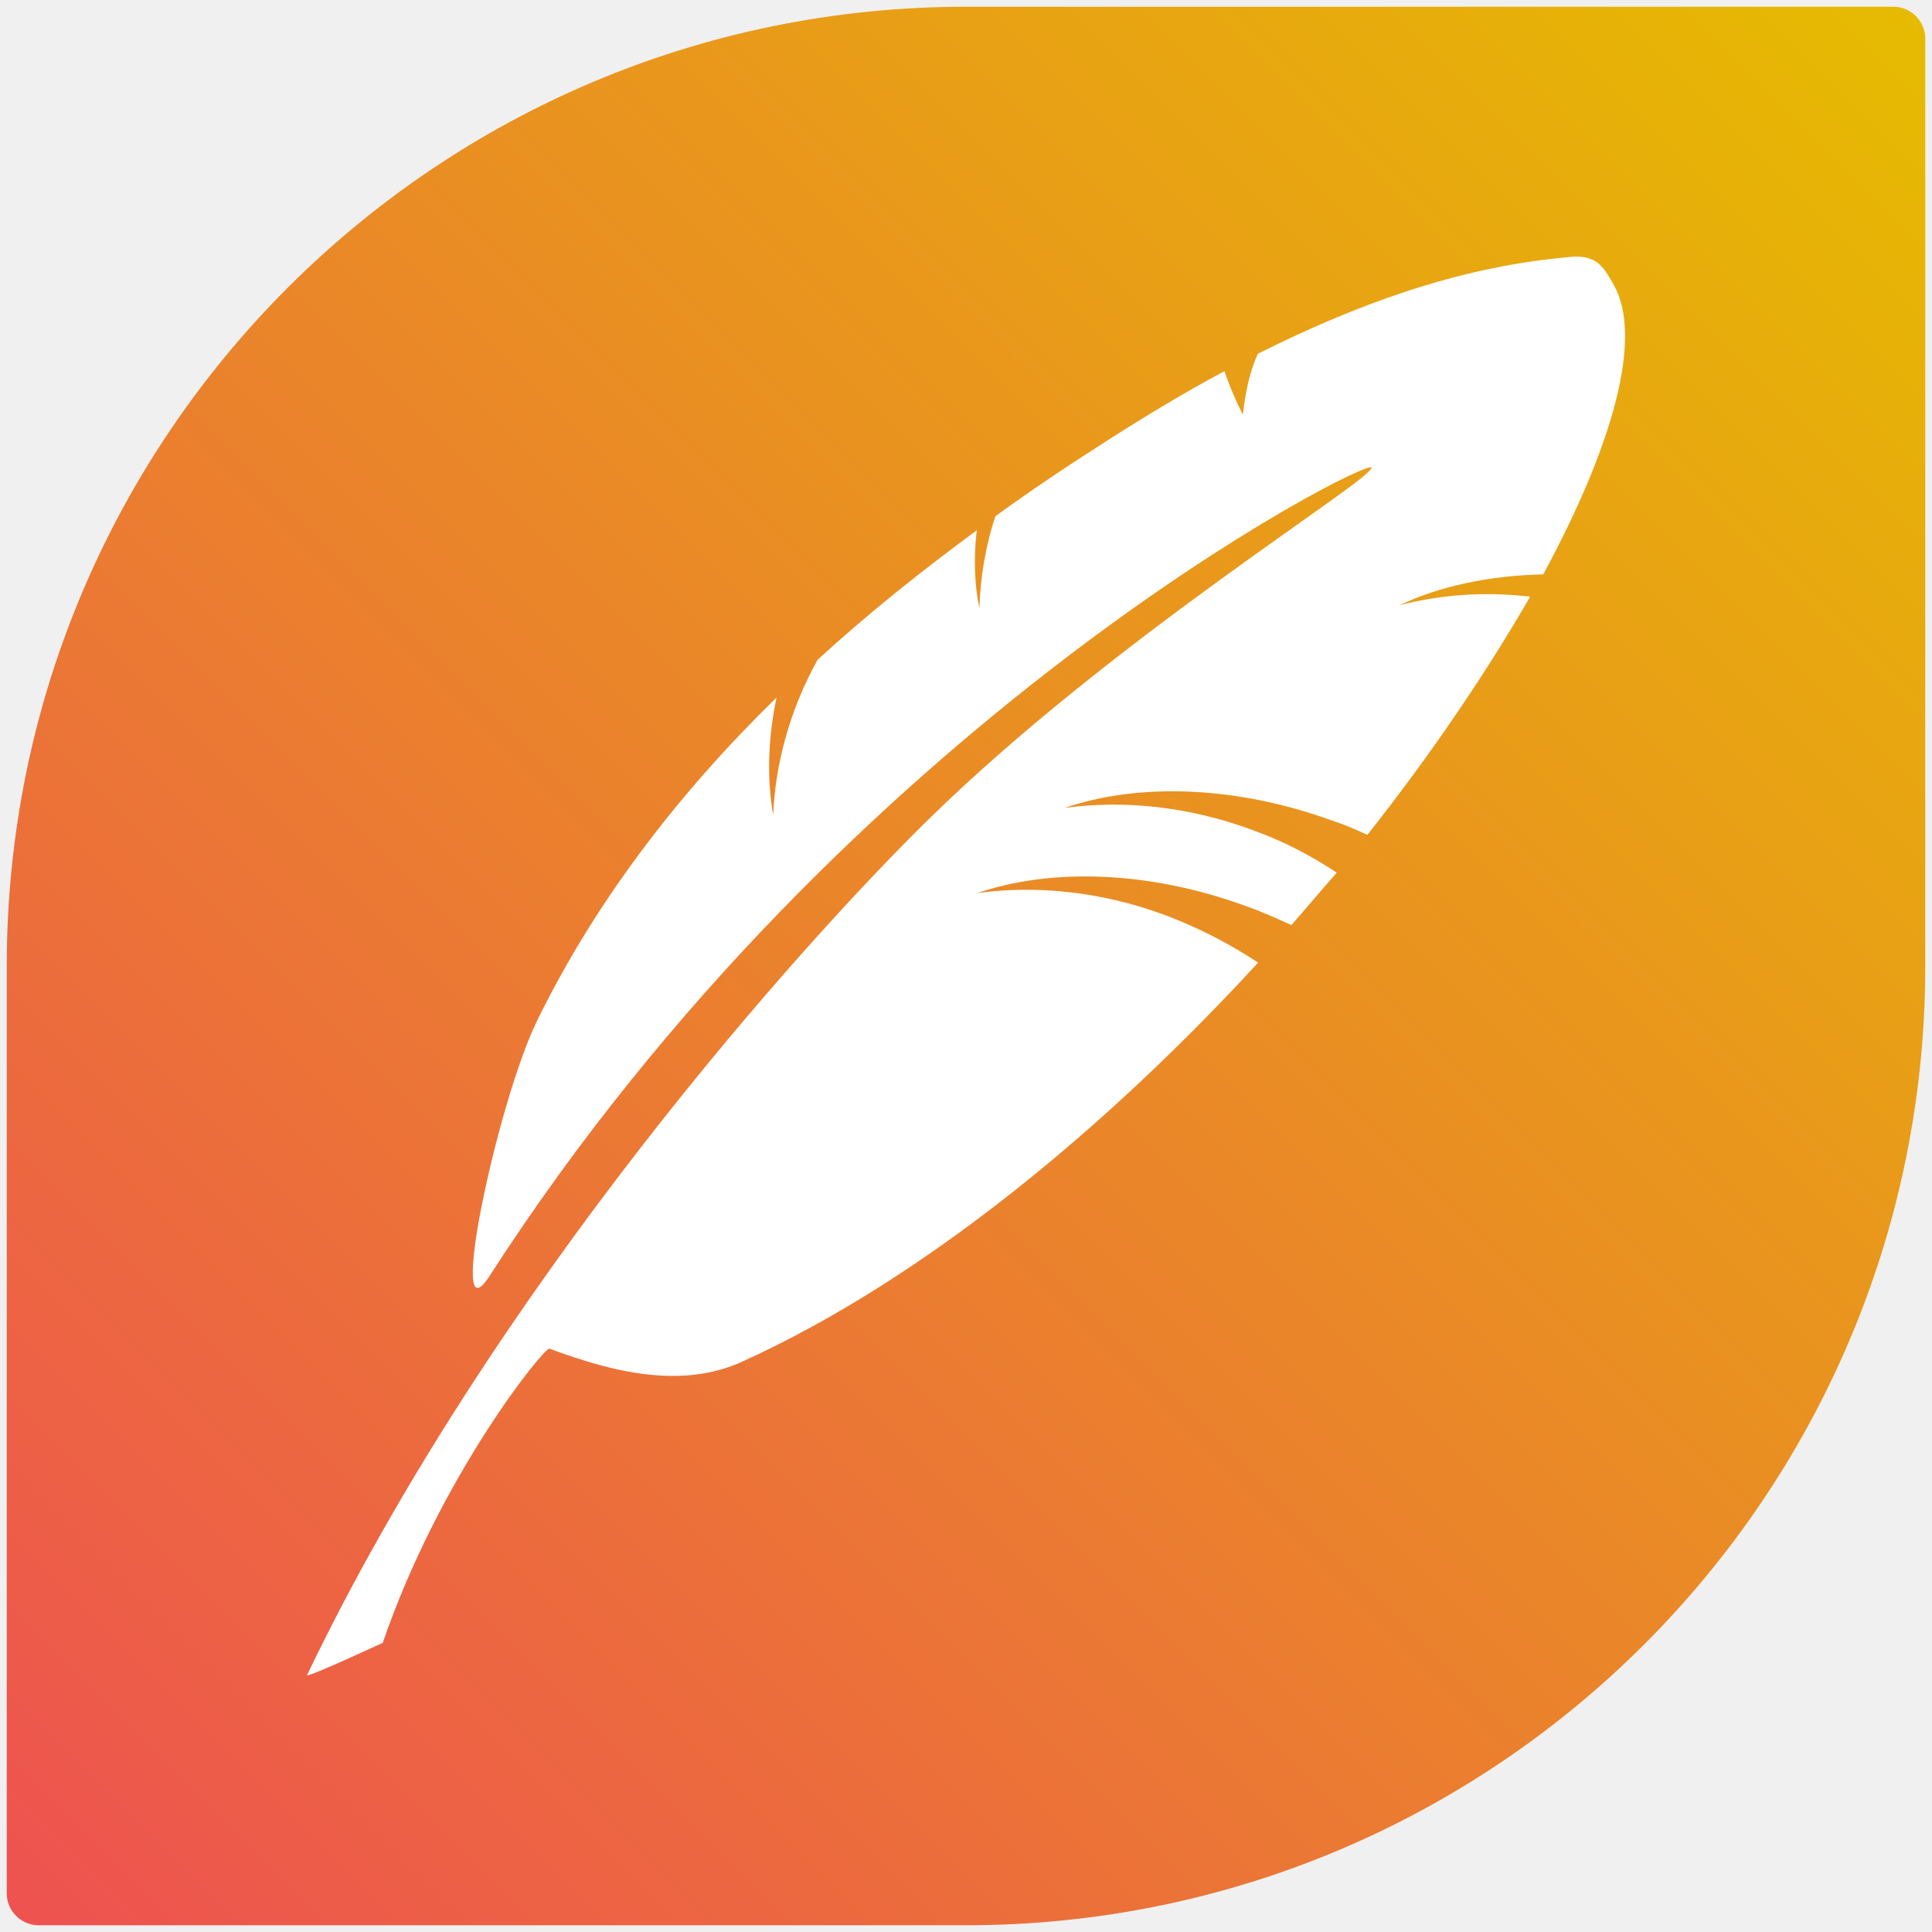
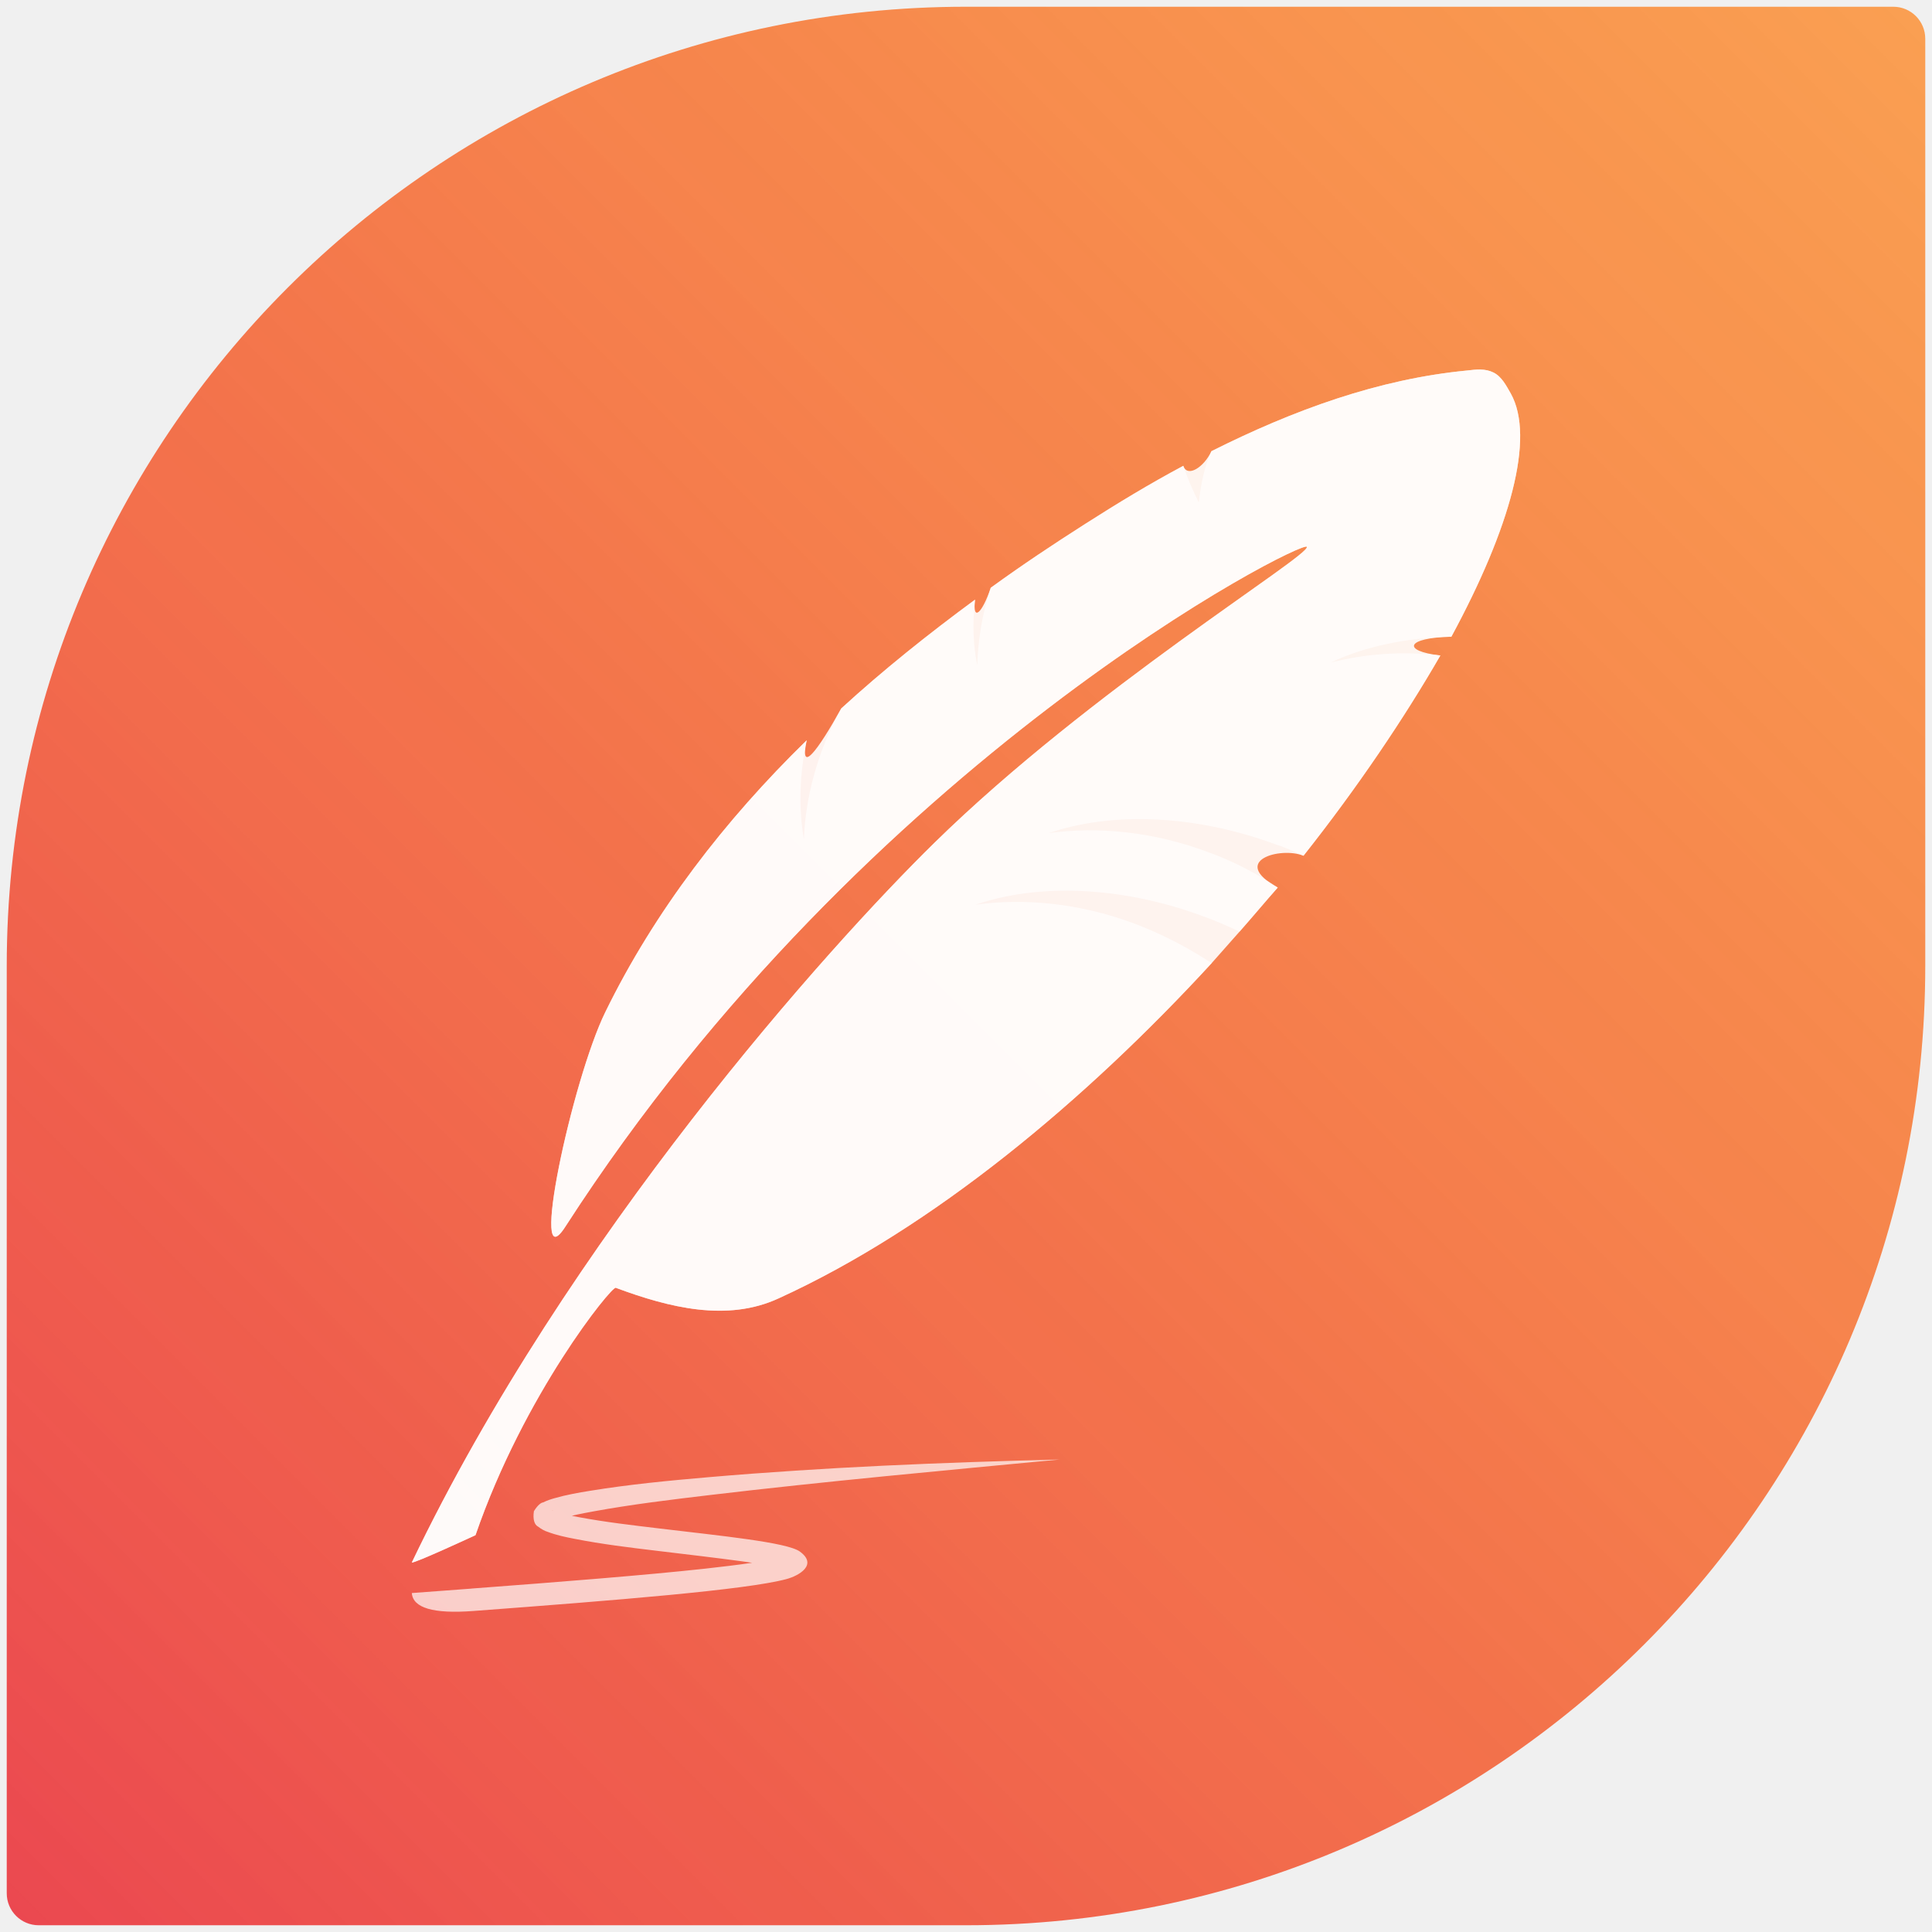
- <svg xmlns="http://www.w3.org/2000/svg" width="100%" height="100%" viewBox="0 0 86 86" version="1.1" xml:space="preserve" style="fill-rule:evenodd;clip-rule:evenodd;stroke-linejoin:round;stroke-miterlimit:2;">
-   <g transform="matrix(-1,-1.22465e-16,1.22465e-16,-1,86,86)">
-     <path d="M84.277,0.3L43,0.3C19.417,0.3 0.3,19.418 0.3,43L0.3,84.277C0.3,85.063 0.937,85.7 1.723,85.7L43,85.7C66.583,85.7 85.7,66.582 85.7,43L85.7,1.723C85.7,0.937 85.063,0.3 84.277,0.3Z" style="fill:url(#_Linear1);fill-rule:nonzero;" />
-   </g>
-   <g transform="matrix(0.574334,0.0676186,-0.0648877,0.551139,-20.5832,-34.1722)">
-     <path d="M139.6,118.8C134.5,117.5 129.4,117.6 125,118.8C130.4,116.1 137.9,115.4 145.6,117.3C146.9,117.6 148.1,118 149.3,118.4C150.3,116.9 151.3,115.3 152.3,113.8C150.2,112.7 148,111.8 145.5,111.2C140.4,109.9 135.3,110 130.9,111.2C136.3,108.5 143.8,107.8 151.5,109.7C152.5,109.9 153.4,110.2 154.3,110.5C158.5,103.4 162,96.3 164.6,90C161,90 157.7,90.7 154.7,91.9C157.6,90 161.3,88.7 165.4,88.1C169.6,77.1 170.9,68.3 168.2,64.4C167.7,63.7 167.2,62.9 166.4,62.6C165.6,62.3 164.8,62.5 164,62.7C156,64.5 148.6,68.4 141.6,73.2C141.1,74.8 141,76.5 141,78.2C140.3,77.1 139.7,76 139.2,74.9C136.3,77 133.6,79.2 130.9,81.5C128.2,83.8 125.6,86.1 123,88.6C122.5,91.1 122.4,93.7 122.6,96.1C122,94.2 121.7,92.1 121.7,89.9C117.8,93.7 114.1,97.6 110.7,101.7C109,106 108.4,110.5 108.7,114.5C107.9,111.7 107.6,108.5 107.9,105.1C101.3,113.6 95.9,123 92.5,133.1C90.2,139.9 88.4,159.9 91.2,153.8C113.6,106.2 151,80.4 151.3,81.2C151.7,82 133.2,97.1 120.6,113.4C112.1,124.4 91.5,154.8 80.8,187.4C81,187.5 86.3,184.1 86.3,184.1C89.2,170.2 96,159 96.4,159.1C101.5,160.4 106.9,161.1 111.3,158.3C124.6,149.9 137.1,136.1 147.1,121.7C144.8,120.5 142.3,119.5 139.6,118.8Z" style="fill:white;fill-rule:nonzero;" />
-   </g>
-   <defs>
-     <linearGradient id="_Linear1" x1="0" y1="0" x2="1" y2="0" gradientUnits="userSpaceOnUse" gradientTransform="matrix(-84.5662,84.5662,-84.5662,-84.5662,85.2831,0.7169)">
-       <stop offset="0" style="stop-color:rgb(238,81,81);stop-opacity:1" />
-       <stop offset="1" style="stop-color:rgb(230,188,0);stop-opacity:1" />
+ <svg xmlns="http://www.w3.org/2000/svg" id="svg21" width="86px" height="86px" enable-background="new 0 0 86 86" version="1.1" viewBox="0 0 86 86" xml:space="preserve">
+   <defs id="defs25">
+     <linearGradient id="linearGradient1003" x1=".717" x2="85.283" y1="85.283" y2=".717" gradientUnits="userSpaceOnUse">
+       <stop id="stop1008" stop-color="#eb424a" stop-opacity=".961" offset="0" />
+       <stop id="stop1010" stop-color="#ff7500" stop-opacity=".659" offset="1" />
+     </linearGradient>
+     <linearGradient id="linearGradient1139" x1=".717" x2="85.283" y1="85.283" y2=".717" gradientTransform="translate(-104.28)" gradientUnits="userSpaceOnUse">
+       <stop id="stop1005" stop-color="#eb424a" stop-opacity=".961" offset="0" />
+       <stop id="stop1007" stop-color="#ff7500" stop-opacity=".659" offset="1" />
+     </linearGradient>
+     <linearGradient id="_Linear1-3" x2="1" gradientTransform="matrix(-84.566 84.566 -84.566 -84.566 85.283 .7169)" gradientUnits="userSpaceOnUse">
+       <stop id="stop460" stop-color="#ee5151" offset="0" />
+       <stop id="stop462" stop-color="#e6bc00" offset="1" />
+     </linearGradient>
+     <linearGradient id="linearGradient1118" x1=".717" x2="85.283" y1="85.283" y2=".717" gradientTransform="translate(0 112.09)" gradientUnits="userSpaceOnUse">
+       <stop id="stop1246" stop-color="#cf3535" offset="0" />
+       <stop id="stop1248" stop-color="#ff7500" stop-opacity=".659" offset="1" />
    </linearGradient>
  </defs>
+   <path id="path8" d="m84.277 0.3h-41.277c-23.583 0-42.7 19.118-42.7 42.7v41.277c0 0.786 0.637 1.423 1.423 1.423h41.277c23.583 0 42.7-19.118 42.7-42.7v-41.277c0-0.786-0.637-1.423-1.423-1.423z" fill="url(#linearGradient1003)" />
+   <path id="path8-3" d="m-20.006 0.3h-41.277c-23.583 0-42.7 19.118-42.7 42.7v41.277c0 0.786 0.637 1.423 1.423 1.423h41.277c23.583 0 42.7-19.118 42.7-42.7v-41.277c0-0.786-0.637-1.423-1.423-1.423z" fill="url(#linearGradient1139)" />
+   <path id="path856-6" d="m-37.487 19.689c-2.704-0.451-5.407-0.901-9.588 0.478-4.182 1.379-9.891 4.617-15.241 8.496s-10.364 8.413-13.123 12.205c-2.759 3.792-3.26 6.839-3.199 9.222 0.061 2.382 0.674 4.07 1.312 5.111s1.293 1.419 2.515 1.72c1.222 0.301 3.01 0.526 4.784 0.565 1.774 0.039 3.536-0.109 5.374-0.725 1.838-0.616 4.186-1.944 5.829-3.67s2.799-3.974 3.813-6.092c1.014-2.118 1.887-4.108 3.276-6.835 1.389-2.727 3.297-6.195 5.567-9.459 2.27-3.264 4.906-6.327 6.413-8.129s1.888-2.345 2.269-2.888z" fill="#fcc7ae" fill-rule="evenodd" stroke="#fff" stroke-linecap="round" stroke-linejoin="round" stroke-width="1px" />
+   <path id="path860-0" d="m-72.138 49.072c-1.621 2.161-3.242 4.32-4.787 6.298-1.545 1.978-3.013 3.772-4.137 5.182s-1.902 2.436-2.619 3.667c-0.717 1.232-1.372 2.667-2.027 4.103 0.519-0.509 1.039-1.019 1.539-1.322 0.5-0.303 0.983-0.403 1.38-0.557s0.709-0.365 1.021-0.575c1.628-2.287 3.257-4.574 4.615-6.502s2.446-3.498 3.53-5.071c1.084-1.572 2.164-3.148 3.245-4.725 0 0-1.758-0.5-1.758-0.5z" fill="#fac0b8" fill-rule="evenodd" stroke="#fff" stroke-linecap="round" stroke-linejoin="round" stroke-width="1px" />
+   <path id="path864-6" d="m-71.216 49.172c1.748-2.049 3.495-4.097 5.809-7.153 2.314-3.056 5.194-7.121 8.385-10.405s6.691-5.79 10.19-8.294" fill="none" stroke="#fff" stroke-linecap="round" stroke-width="1px" />
+   <g id="g1198" transform="matrix(.48294 .056868 -.054563 .46351 10.415 -108.77)" clip-rule="evenodd" fill="#f2f2f2" fill-opacity=".904" fill-rule="evenodd" stroke-linejoin="round" stroke-miterlimit="2" stroke-width="1.189">
+     <path id="path1196" d="m137.32 126.9c1-1.5 2-3.1 3-4.6-8.737-0.852-2.899-3.45 2-3.3 4.2-7.1 7.7-14.2 10.3-20.5-5.107 0.46-5.632-0.588 0.8-1.9 4.2-11 5.5-19.8 2.8-23.7-0.5-0.7-1-1.5-1.8-1.8s-1.6-0.1-2.4 0.1c-8 1.8-15.4 5.7-22.4 10.5-0.894 3.608-2.45 5.601-2.4 1.7-2.9 2.1-5.6 4.3-8.3 6.6s-5.3 4.6-7.9 7.1c-0.928 5.151-1.633 5.559-1.3 1.3-3.9 3.8-7.6 7.7-11 11.8-1.7 4.3-3.1 6.8-2.8 3.4-6.6 8.5-12 17.9-15.4 28-2.3 6.8-4.1 26.8-1.3 20.7 22.4-47.6 59.8-73.4 60.1-72.6 0.4 0.8-18.1 15.9-30.7 32.2-8.5 11-29.1 41.4-39.8 74 0.2 0.1 5.5-3.3 5.5-3.3 2.9-13.9 9.7-25.1 10.1-25 5.1 1.3 10.5 2 14.9-0.8 13.3-8.4 25.8-22.2 35.8-36.6 2.17-3.273 0 0 2.2-3.3z" fill="#f2f2f2" fill-opacity=".904" fill-rule="nonzero" stroke-width="1.414" />
+   </g>
+   <path id="path1627" d="m20.991 70.714c-0.886 0.067-1.773 0.132-2.659 0.198 0.049 0.665 0.961 0.932 2.734 0.799 6.337-0.476 12.161-0.939 13.944-1.421 0.544-0.147 1.411-0.632 0.593-1.226-0.565-0.41-3.526-0.7-6.24-1.025-1.217-0.146-2.424-0.284-3.604-0.506-0.38-0.074-0.736-0.138-1.046-0.256-0.092-0.043-0.145-0.054-0.137-0.06 0.083 9e-3 0.093 0.14 0.081 0.422-1e-6 0-1e-6 0-1e-6 1e-6 -0.108 0.126-0.102 0.168-0.044 0.095 0.09-0.048 0.209-0.086 0.348-0.13h1e-6c0.462-0.142 0.955-0.234 1.463-0.328 1.709-0.312 3.444-0.521 5.187-0.728h1e-6c5.171-0.612 10.363-1.086 15.557-1.58-5.229 0.13-10.443 0.339-15.65 0.789h-1e-6c-1.752 0.151-3.509 0.319-5.26 0.605-0.515 0.083-1.044 0.176-1.574 0.328 0 1e-6 -1e-6 1e-6 -1e-6 1e-6 -0.155 0.043-0.328 0.099-0.509 0.188-0.089 5e-3 -0.245 0.124-0.409 0.39 0 0-3e-6 4e-6 -3e-6 4e-6 -0.055 0.366 0.024 0.606 0.187 0.688 0.166 0.129 0.314 0.198 0.422 0.231 0.412 0.155 0.822 0.239 1.203 0.312 1.224 0.24 2.452 0.388 3.666 0.533 2.716 0.325 5.506 0.649 5.772 0.842l-0.002-0.64s0.004-0.002 0.002-0.002c-0.002 1e-3 -0.006 0.003-0.012 0.006-0.007 0.004-0.017 0.008-0.03 0.013-0.014 0.006-0.03 0.012-0.05 0.019-0.022 0.008-0.046 0.016-0.074 0.024-0.031 0.009-0.065 0.019-0.102 0.029-0.595 0.161-1.775 0.33-3.376 0.505-2.669 0.291-6.423 0.587-10.382 0.884z" fill="#fff" fill-opacity=".703" />
+   <g id="g454" transform="rotate(180 92.517 43)">
+     <path id="path452" d="m84.277 0.3h-41.277c-23.583 0-42.7 19.118-42.7 42.7v41.277c0 0.786 0.637 1.423 1.423 1.423h41.277c23.583 0 42.7-19.118 42.7-42.7v-41.277c0-0.786-0.637-1.423-1.423-1.423z" fill="url(#_Linear1-3)" />
+   </g>
+   <g id="g458" transform="matrix(.57433 .067619 -.064888 .55114 78.45 -34.172)">
+     <path id="path456" d="m139.6 118.8c-5.1-1.3-10.2-1.2-14.6 0 5.4-2.7 12.9-3.4 20.6-1.5 1.3 0.3 2.5 0.7 3.7 1.1 1-1.5 2-3.1 3-4.6-2.1-1.1-4.3-2-6.8-2.6-5.1-1.3-10.2-1.2-14.6 0 5.4-2.7 12.9-3.4 20.6-1.5 1 0.2 1.9 0.5 2.8 0.8 4.2-7.1 7.7-14.2 10.3-20.5-3.6 0-6.9 0.7-9.9 1.9 2.9-1.9 6.6-3.2 10.7-3.8 4.2-11 5.5-19.8 2.8-23.7-0.5-0.7-1-1.5-1.8-1.8s-1.6-0.1-2.4 0.1c-8 1.8-15.4 5.7-22.4 10.5-0.5 1.6-0.6 3.3-0.6 5-0.7-1.1-1.3-2.2-1.8-3.3-2.9 2.1-5.6 4.3-8.3 6.6s-5.3 4.6-7.9 7.1c-0.5 2.5-0.6 5.1-0.4 7.5-0.6-1.9-0.9-4-0.9-6.2-3.9 3.8-7.6 7.7-11 11.8-1.7 4.3-2.3 8.8-2 12.8-0.8-2.8-1.1-6-0.8-9.4-6.6 8.5-12 17.9-15.4 28-2.3 6.8-4.1 26.8-1.3 20.7 22.4-47.6 59.8-73.4 60.1-72.6 0.4 0.8-18.1 15.9-30.7 32.2-8.5 11-29.1 41.4-39.8 74 0.2 0.1 5.5-3.3 5.5-3.3 2.9-13.9 9.7-25.1 10.1-25 5.1 1.3 10.5 2 14.9-0.8 13.3-8.4 25.8-22.2 35.8-36.6-2.3-1.2-4.8-2.2-7.5-2.9z" fill="#fff" />
+   </g>
+   <g id="g415" transform="matrix(.48294 .056859 -.054562 .46344 -10.465 -21.892)" fill="#fff" fill-opacity=".651" stroke-width="1.189">
+     <path id="path413" d="m139.6 118.8c-5.1-1.3-10.2-1.2-14.6 0 5.4-2.7 12.9-3.4 20.6-1.5 1.3 0.3 2.5 0.7 3.7 1.1 1-1.5 2-3.1 3-4.6-2.1-1.1-4.3-2-6.8-2.6-5.1-1.3-10.2-1.2-14.6 0 5.4-2.7 12.9-3.4 20.6-1.5 1 0.2 1.9 0.5 2.8 0.8 4.2-7.1 7.7-14.2 10.3-20.5-3.6 0-6.9 0.7-9.9 1.9 2.9-1.9 6.6-3.2 10.7-3.8 4.2-11 5.5-19.8 2.8-23.7-0.5-0.7-1-1.5-1.8-1.8s-1.6-0.1-2.4 0.1c-8 1.8-15.4 5.7-22.4 10.5-0.5 1.6-0.6 3.3-0.6 5-0.7-1.1-1.3-2.2-1.8-3.3-2.9 2.1-5.6 4.3-8.3 6.6s-5.3 4.6-7.9 7.1c-0.5 2.5-0.6 5.1-0.4 7.5-0.6-1.9-0.9-4-0.9-6.2-3.9 3.8-7.6 7.7-11 11.8-1.7 4.3-2.3 8.8-2 12.8-0.8-2.8-1.1-6-0.8-9.4-6.6 8.5-12 17.9-15.4 28-2.3 6.8-4.1 26.8-1.3 20.7 22.4-47.6 59.8-73.4 60.1-72.6 0.4 0.8-18.1 15.9-30.7 32.2-8.5 11-29.1 41.4-39.8 74 0.2 0.1 5.5-3.3 5.5-3.3 2.9-13.9 9.7-25.1 10.1-25 5.1 1.3 10.5 2 14.9-0.8 13.3-8.4 25.8-22.2 35.8-36.6-2.3-1.2-4.8-2.2-7.5-2.9z" fill="#fff" fill-opacity=".651" stroke-width="1.353" />
+   </g>
+   <path id="path1102" d="m84.277 112.39h-41.277c-23.583 0-42.7 19.118-42.7 42.7v41.277c0 0.786 0.637 1.423 1.423 1.423h41.277c23.583 0 42.7-19.118 42.7-42.7v-41.277c0-0.786-0.637-1.423-1.423-1.423z" fill="url(#linearGradient1118)" />
+   <path id="path1104" d="m20.991 182.81c-0.886 0.067-1.773 0.132-2.659 0.198 0.049 0.665 0.961 0.932 2.734 0.799 6.337-0.476 12.161-0.939 13.944-1.421 0.544-0.147 1.411-0.632 0.593-1.226-0.565-0.41-3.526-0.7-6.24-1.025-1.217-0.146-2.424-0.284-3.604-0.506-0.38-0.073-0.736-0.138-1.046-0.256-0.092-0.043-0.145-0.054-0.137-0.06 0.083 9e-3 0.093 0.14 0.081 0.422h-1e-6c-0.108 0.126-0.102 0.168-0.044 0.095 0.09-0.048 0.209-0.086 0.348-0.13 0.462-0.142 0.955-0.234 1.463-0.328 1.709-0.312 3.444-0.521 5.187-0.728h1e-6c5.171-0.612 10.363-1.086 15.557-1.58-5.229 0.13-10.443 0.339-15.65 0.789h-1e-6c-1.752 0.151-3.509 0.319-5.26 0.605-0.515 0.083-1.044 0.176-1.574 0.328 0 1e-5 -1e-6 1e-5 -1e-6 1e-5 -0.155 0.043-0.328 0.099-0.509 0.188-0.089 5e-3 -0.245 0.124-0.409 0.39h-3e-6c-0.055 0.366 0.024 0.606 0.187 0.688l2e-6 1e-5c0.166 0.129 0.314 0.198 0.422 0.231 0.412 0.155 0.822 0.239 1.203 0.312 1.224 0.24 2.452 0.388 3.666 0.533 2.716 0.325 5.506 0.649 5.772 0.842l-0.002-0.64s0.004-2e-3 0.002-2e-3c-0.002 1e-3 -0.006 3e-3 -0.012 6e-3 -0.007 4e-3 -0.017 8e-3 -0.03 0.013-0.014 6e-3 -0.03 0.012-0.05 0.019-0.022 8e-3 -0.046 0.016-0.074 0.024-0.031 9e-3 -0.065 0.019-0.102 0.029-0.595 0.161-1.775 0.33-3.376 0.505-2.669 0.291-6.423 0.587-10.382 0.884z" fill="#fff" fill-opacity=".703" />
+   <g id="g1108" transform="matrix(.48294 .056859 -.054562 .46344 -10.465 90.202)" stroke-width="1.189">
+     <path id="path1106" d="m139.6 118.8c-5.1-1.3-10.2-1.2-14.6 0 5.4-2.7 12.9-3.4 20.6-1.5 1.3 0.3 2.5 0.7 3.7 1.1 1-1.5 2-3.1 3-4.6-2.1-1.1-4.3-2-6.8-2.6-5.1-1.3-10.2-1.2-14.6 0 5.4-2.7 12.9-3.4 20.6-1.5 1 0.2 1.9 0.5 2.8 0.8 4.2-7.1 7.7-14.2 10.3-20.5-3.6 0-6.9 0.7-9.9 1.9 2.9-1.9 6.6-3.2 10.7-3.8 4.2-11 5.5-19.8 2.8-23.7-0.5-0.7-1-1.5-1.8-1.8s-1.6-0.1-2.4 0.1c-8 1.8-15.4 5.7-22.4 10.5-0.5 1.6-0.6 3.3-0.6 5-0.7-1.1-1.3-2.2-1.8-3.3-2.9 2.1-5.6 4.3-8.3 6.6s-5.3 4.6-7.9 7.1c-0.5 2.5-0.6 5.1-0.4 7.5-0.6-1.9-0.9-4-0.9-6.2-3.9 3.8-7.6 7.7-11 11.8-1.7 4.3-2.3 8.8-2 12.8-0.8-2.8-1.1-6-0.8-9.4-6.6 8.5-12 17.9-15.4 28-2.3 6.8-4.1 26.8-1.3 20.7 22.4-47.6 59.8-73.4 60.1-72.6 0.4 0.8-18.1 15.9-30.7 32.2-8.5 11-29.1 41.4-39.8 74 0.2 0.1 5.5-3.3 5.5-3.3 2.9-13.9 9.7-25.1 10.1-25 5.1 1.3 10.5 2 14.9-0.8 13.3-8.4 25.8-22.2 35.8-36.6-2.3-1.2-4.8-2.2-7.5-2.9z" fill="#fff" fill-opacity=".9" stroke-width="1.353" />
+   </g>
+   <g id="g1165" transform="matrix(.48294 .056859 -.054562 .46344 -29.038 -21.892)" fill="#fff" fill-opacity=".8" stroke-width="1.189">
+     <path id="path1163" d="m187.23 113.75c1-1.5 2-3.1 3-4.6-4.724-2.014-0.149-3.933 2-3.3 4.2-7.1 7.7-14.2 10.3-20.5-3.6 0-3.3-1.3 0.8-1.9 4.2-11 5.5-19.8 2.8-23.7-0.5-0.7-1-1.5-1.8-1.8s-1.6-0.1-2.4 0.1c-8 1.8-15.4 5.7-22.4 10.5-0.5 1.6-1.9 2.8-2.4 1.7-2.9 2.1-5.6 4.3-8.3 6.6s-5.3 4.6-7.9 7.1c-0.5 2.5-1.3 3.5-1.3 1.3-3.9 3.8-7.6 7.7-11 11.8-1.7 4.3-3.1 6.8-2.8 3.4-6.6 8.5-12 17.9-15.4 28-2.3 6.8-4.1 26.8-1.3 20.7 22.4-47.6 59.8-73.4 60.1-72.6 0.4 0.8-18.1 15.9-30.7 32.2-8.5 11-29.1 41.4-39.8 74 0.2 0.1 5.5-3.3 5.5-3.3 2.9-13.9 9.7-25.1 10.1-25 5.1 1.3 10.5 2 14.9-0.8 13.3-8.4 25.8-22.2 35.8-36.6l2.2-3.3z" fill="#fff" fill-opacity=".904" stroke-width="1.353" />
+   </g>
+   <path id="path1091" d="m20.991-77.139c-0.886 0.067-1.773 0.132-2.659 0.198 0.049 0.665 0.961 0.932 2.734 0.799 6.337-0.476 12.161-0.939 13.944-1.421 0.544-0.147 1.411-0.632 0.593-1.226-0.565-0.41-3.526-0.7-6.24-1.025-1.217-0.146-2.424-0.284-3.604-0.506-0.38-0.074-0.736-0.138-1.046-0.256-0.092-0.043-0.145-0.054-0.137-0.06 0.083 9e-3 0.093 0.14 0.081 0.422-1e-6 0-1e-6 0-1e-6 1e-6 -0.108 0.126-0.102 0.168-0.044 0.095 0.09-0.048 0.209-0.086 0.348-0.13h1e-6c0.462-0.142 0.955-0.234 1.463-0.328 1.709-0.312 3.444-0.521 5.187-0.728h1e-6c5.171-0.612 10.363-1.086 15.557-1.58-5.229 0.13-10.443 0.339-15.65 0.789h-1e-6c-1.752 0.151-3.509 0.319-5.26 0.605-0.515 0.083-1.044 0.176-1.574 0.328 0 1e-6 -1e-6 1e-6 -1e-6 1e-6 -0.155 0.043-0.328 0.099-0.509 0.188-0.089 5e-3 -0.245 0.124-0.409 0.39 0 0-3e-6 4e-6 -3e-6 4e-6 -0.055 0.366 0.024 0.606 0.187 0.688l2e-6 2e-6c0.166 0.129 0.314 0.198 0.422 0.231 0.412 0.155 0.822 0.239 1.203 0.312 1.224 0.24 2.452 0.388 3.666 0.533 2.716 0.325 5.506 0.649 5.772 0.842l-0.002-0.64s0.004-0.002 0.002-0.002c-0.002 1e-3 -0.006 0.003-0.012 0.006-0.007 0.004-0.017 0.008-0.03 0.013-0.014 0.006-0.03 0.012-0.05 0.019-0.022 0.008-0.046 0.016-0.074 0.024-0.031 0.009-0.065 0.019-0.102 0.029-0.595 0.161-1.775 0.33-3.376 0.505-2.669 0.291-6.423 0.587-10.382 0.884z" fill="#fff" fill-opacity=".703" />
+   <g id="g1095" transform="matrix(.48294 .056859 -.054562 .46344 -10.465 -169.75)" fill="#fff" fill-opacity=".651" stroke-width="1.189">
+     <path id="path1093" d="m139.6 118.8c-5.1-1.3-10.2-1.2-14.6 0 5.4-2.7 12.9-3.4 20.6-1.5 1.3 0.3 2.5 0.7 3.7 1.1 1-1.5 2-3.1 3-4.6-2.1-1.1-4.3-2-6.8-2.6-5.1-1.3-10.2-1.2-14.6 0 5.4-2.7 12.9-3.4 20.6-1.5 1 0.2 1.9 0.5 2.8 0.8 4.2-7.1 7.7-14.2 10.3-20.5-3.6 0-6.9 0.7-9.9 1.9 2.9-1.9 6.6-3.2 10.7-3.8 4.2-11 5.5-19.8 2.8-23.7-0.5-0.7-1-1.5-1.8-1.8s-1.6-0.1-2.4 0.1c-8 1.8-15.4 5.7-22.4 10.5-0.5 1.6-0.6 3.3-0.6 5-0.7-1.1-1.3-2.2-1.8-3.3-2.9 2.1-5.6 4.3-8.3 6.6s-5.3 4.6-7.9 7.1c-0.5 2.5-0.6 5.1-0.4 7.5-0.6-1.9-0.9-4-0.9-6.2-3.9 3.8-7.6 7.7-11 11.8-1.7 4.3-2.3 8.8-2 12.8-0.8-2.8-1.1-6-0.8-9.4-6.6 8.5-12 17.9-15.4 28-2.3 6.8-4.1 26.8-1.3 20.7 22.4-47.6 59.8-73.4 60.1-72.6 0.4 0.8-18.1 15.9-30.7 32.2-8.5 11-29.1 41.4-39.8 74 0.2 0.1 5.5-3.3 5.5-3.3 2.9-13.9 9.7-25.1 10.1-25 5.1 1.3 10.5 2 14.9-0.8 13.3-8.4 25.8-22.2 35.8-36.6-2.3-1.2-4.8-2.2-7.5-2.9z" fill="#fff" fill-opacity=".651" stroke-width="1.353" />
+   </g>
+   <g id="g1099" transform="matrix(.48294 .056859 -.054562 .46344 -29.038 -169.75)" fill="#fff" fill-opacity=".803" stroke-width="1.189">
+     <path id="path1097" d="m187.23 113.75c1-1.5 2-3.1 3-4.6-4.724-2.014-0.149-3.933 2-3.3 4.2-7.1 7.7-14.2 10.3-20.5-3.6 0-3.3-1.3 0.8-1.9 4.2-11 5.5-19.8 2.8-23.7-0.5-0.7-1-1.5-1.8-1.8s-1.6-0.1-2.4 0.1c-8 1.8-15.4 5.7-22.4 10.5-0.5 1.6-1.9 2.8-2.4 1.7-2.9 2.1-5.6 4.3-8.3 6.6s-5.3 4.6-7.9 7.1c-0.5 2.5-1.3 3.5-1.3 1.3-3.9 3.8-7.6 7.7-11 11.8-1.7 4.3-3.1 6.8-2.8 3.4-6.6 8.5-12 17.9-15.4 28-2.3 6.8-4.1 26.8-1.3 20.7 22.4-47.6 59.8-73.4 60.1-72.6 0.4 0.8-18.1 15.9-30.7 32.2-8.5 11-29.1 41.4-39.8 74 0.2 0.1 5.5-3.3 5.5-3.3 2.9-13.9 9.7-25.1 10.1-25 5.1 1.3 10.5 2 14.9-0.8 13.3-8.4 25.8-22.2 35.8-36.6l2.2-3.3z" fill="#fff" fill-opacity=".803" stroke-width="1.353" />
+   </g>
</svg>
